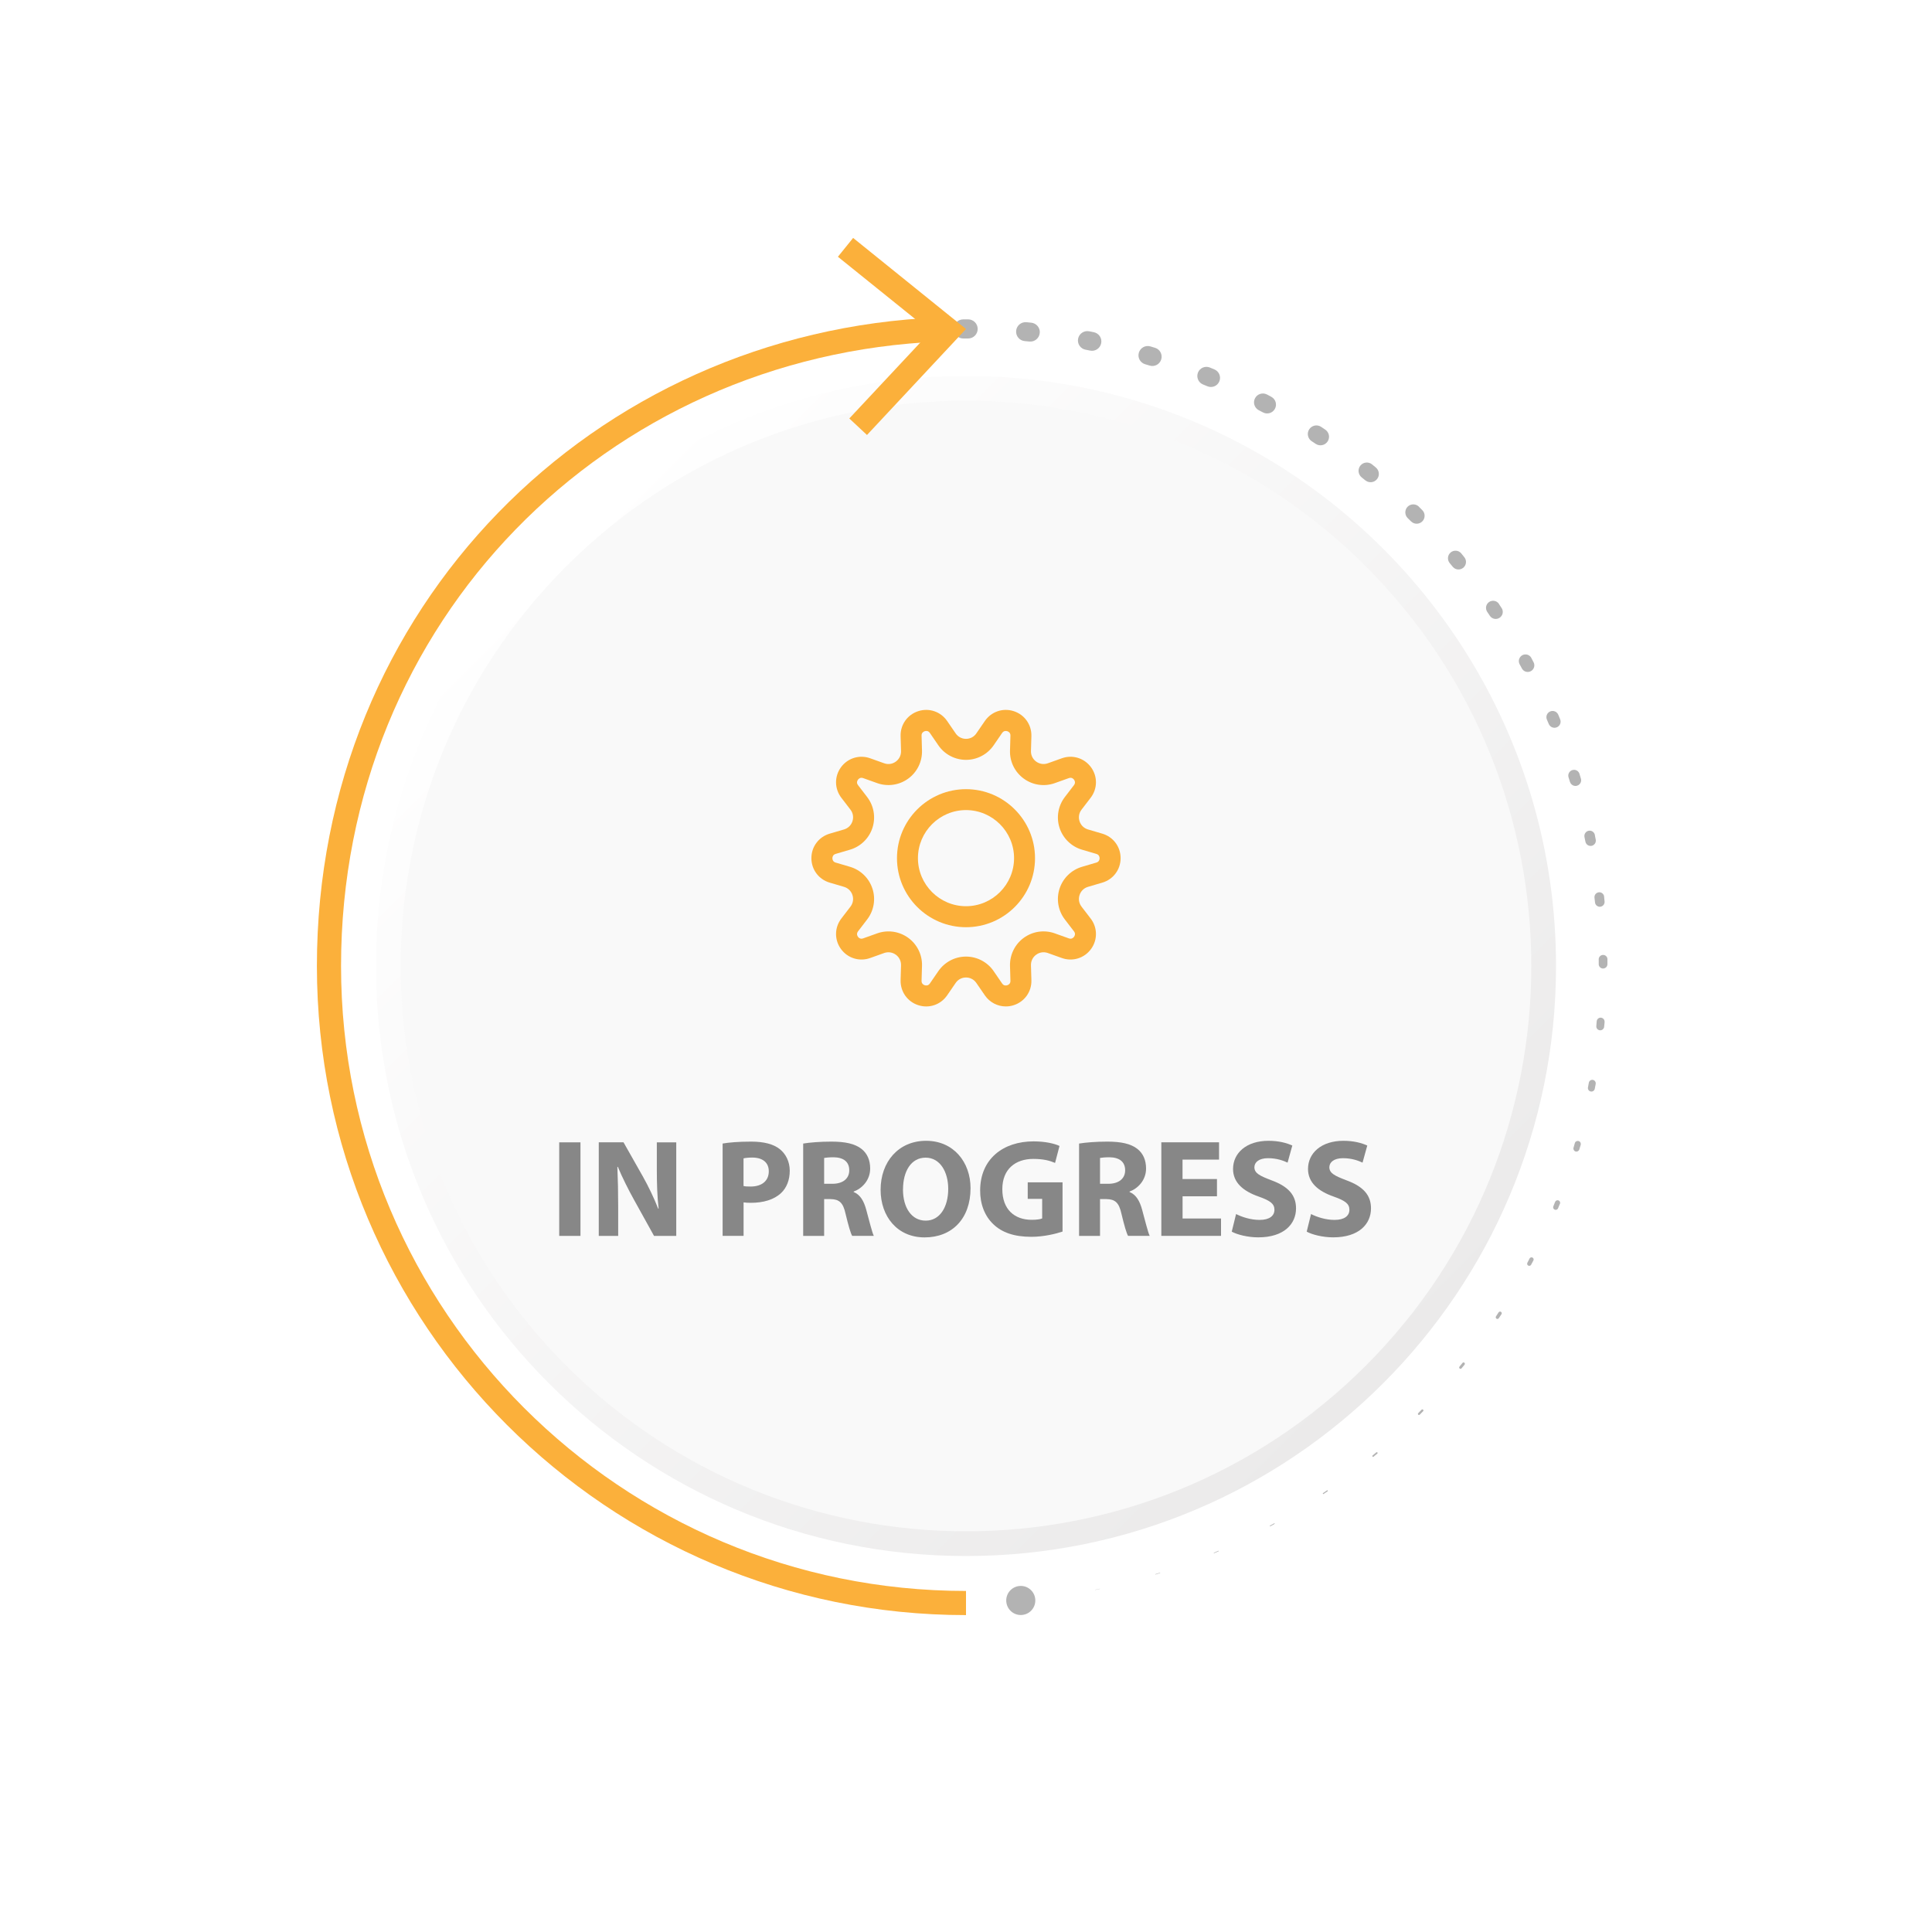
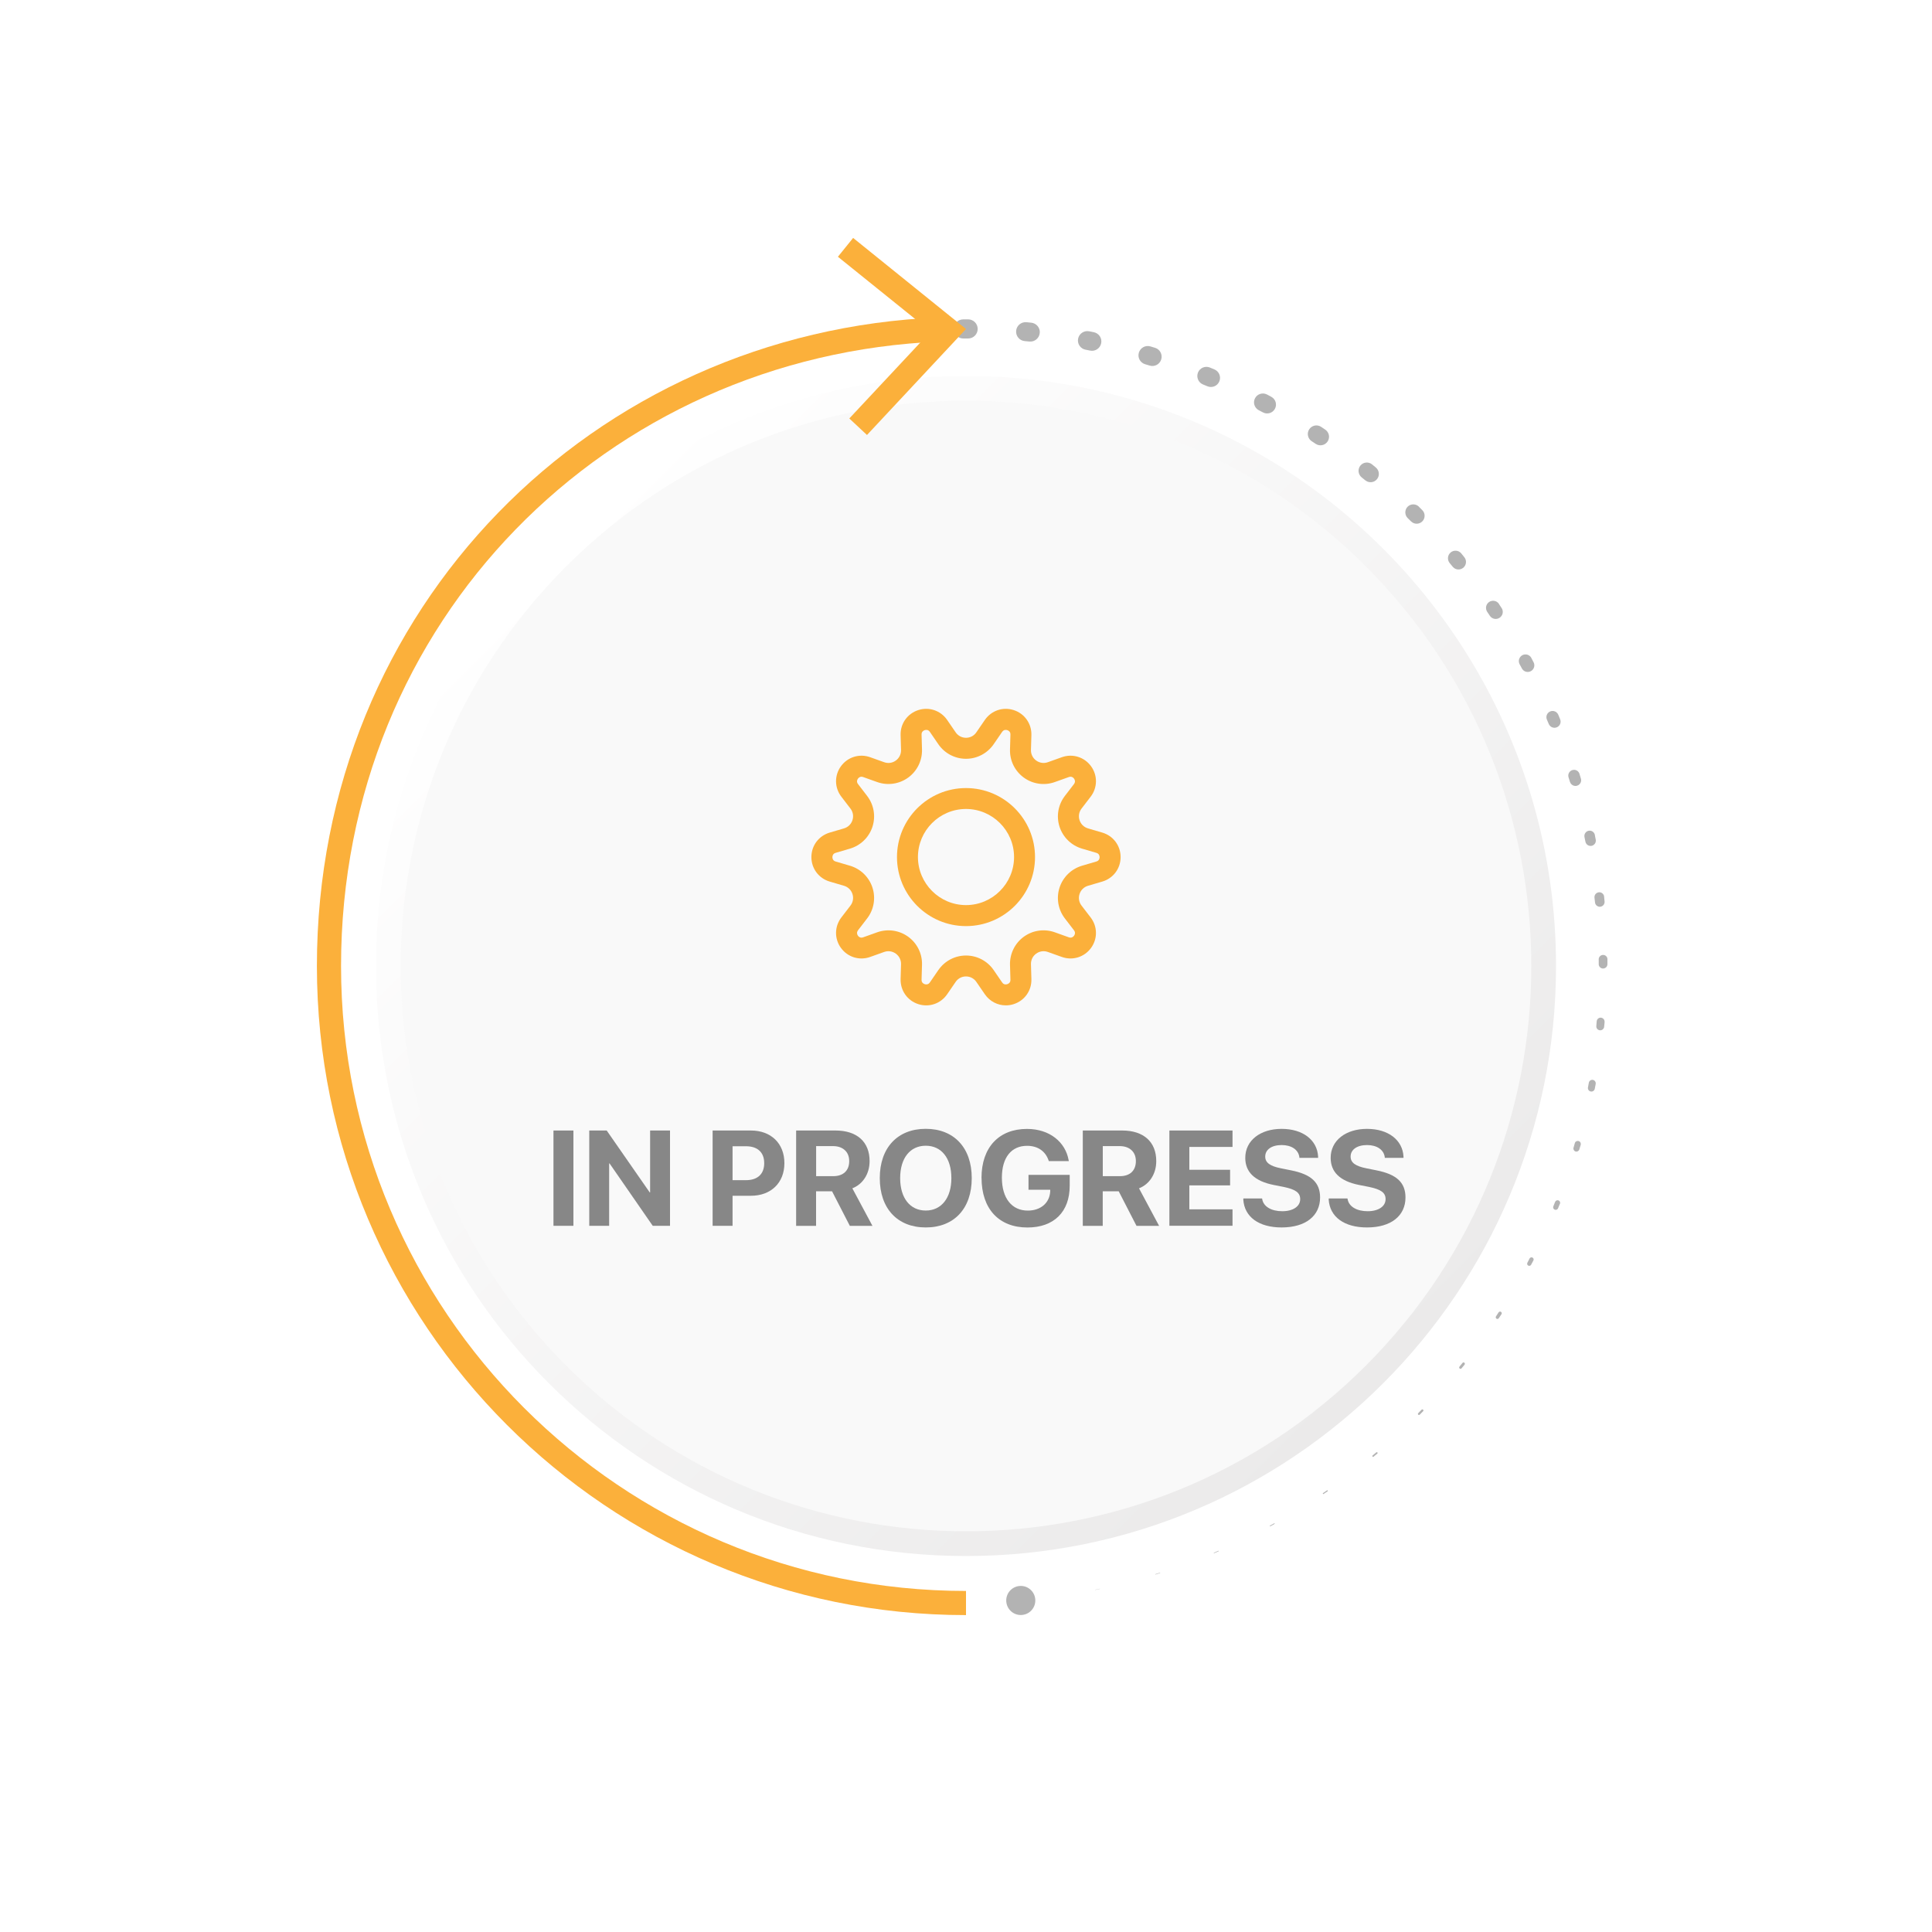
<svg xmlns="http://www.w3.org/2000/svg" id="Layer_1" viewBox="0 0 400 400">
  <defs>
    <style>.cls-1{fill:url(#linear-gradient);}.cls-2{fill:#f9f9f9;}.cls-3{fill:#fbb03b;}.cls-4{fill:#b3b3b3;}.cls-5{fill:#878787;}.cls-6{fill:none;stroke:#fbb03b;stroke-miterlimit:10;stroke-width:5px;}</style>
-     <linearGradient id="linear-gradient" x1="-1346.96" y1="113.62" x2="-1519.72" y2="286.38" gradientTransform="translate(-1233.34) rotate(-180) scale(1 -1)" gradientUnits="userSpaceOnUse">
+     <linearGradient id="linear-gradient" x1="-460.96" y1="113.62" x2="-633.72" y2="286.38" gradientTransform="translate(-347.34) rotate(-180) scale(1 -1)" gradientUnits="userSpaceOnUse">
      <stop offset="0" stop-color="#fff" />
      <stop offset="1" stop-color="#ebeaea" />
    </linearGradient>
  </defs>
  <path class="cls-1" d="M77.84,200c0,67.47,54.69,122.16,122.16,122.16s122.16-54.69,122.16-122.16c0-47.78-27.43-89.15-67.41-109.23-8.38-4.21-17.31-7.48-26.65-9.68-9.02-2.13-18.43-3.25-28.1-3.25-67.47,0-122.16,54.69-122.16,122.16Z" />
  <circle class="cls-2" cx="200" cy="200" r="117.04" transform="translate(-82.84 200) rotate(-45)" />
  <g>
-     <path class="cls-3" d="M200,191.97c-7.88,0-14.29-6.41-14.29-14.29s6.41-14.29,14.29-14.29,14.29,6.41,14.29,14.29-6.41,14.29-14.29,14.29Zm0-24.25c-5.49,0-9.95,4.47-9.95,9.95s4.47,9.95,9.95,9.95,9.95-4.47,9.95-9.95-4.47-9.95-9.95-9.95Z" />
-     <path class="cls-3" d="M208.24,208.37c-1.7,0-3.33-.83-4.34-2.3l-1.75-2.55c-.49-.72-1.28-1.14-2.15-1.14s-1.66,.41-2.15,1.14l-1.75,2.55c-1.34,1.95-3.74,2.77-5.99,2.04-2.25-.73-3.71-2.81-3.65-5.17l.09-3.09c.02-.87-.37-1.67-1.08-2.19-.71-.51-1.59-.64-2.41-.35l-2.91,1.04c-2.22,.79-4.65,.04-6.04-1.87-1.39-1.91-1.35-4.45,.09-6.32l1.88-2.45c.53-.69,.68-1.57,.41-2.4-.27-.83-.91-1.45-1.75-1.7l-2.96-.87c-2.27-.67-3.79-2.7-3.79-5.07s1.52-4.4,3.79-5.07l2.96-.87c.84-.25,1.48-.87,1.75-1.7,.27-.83,.12-1.71-.41-2.4l-1.88-2.45c-1.44-1.87-1.48-4.41-.09-6.32,1.39-1.91,3.82-2.66,6.04-1.87l2.91,1.04c.82,.29,1.7,.17,2.41-.35,.71-.51,1.1-1.31,1.08-2.18l-.09-3.09c-.07-2.36,1.4-4.44,3.65-5.17,2.25-.73,4.65,.09,5.99,2.04l1.75,2.55c.49,.72,1.28,1.14,2.15,1.14s1.66-.41,2.15-1.14l1.75-2.55c1.34-1.95,3.74-2.77,5.99-2.04,2.25,.73,3.71,2.81,3.65,5.17l-.09,3.09c-.02,.87,.37,1.67,1.08,2.18,.71,.51,1.59,.64,2.41,.35l2.91-1.04c2.22-.79,4.65-.04,6.04,1.87,1.39,1.91,1.35,4.45-.09,6.32l-1.88,2.45c-.53,.69-.68,1.57-.41,2.4,.27,.83,.91,1.45,1.75,1.7l2.96,.87c2.27,.67,3.79,2.7,3.79,5.07s-1.52,4.4-3.79,5.07l-2.96,.87c-.84,.25-1.48,.87-1.75,1.7-.27,.83-.12,1.71,.41,2.4l1.88,2.45c1.44,1.87,1.48,4.41,.09,6.32-1.39,1.91-3.82,2.66-6.04,1.87l-2.91-1.04c-.82-.29-1.7-.17-2.41,.35-.71,.51-1.1,1.31-1.08,2.19l.09,3.09c.07,2.36-1.4,4.44-3.65,5.17-.55,.18-1.1,.26-1.65,.26Zm-8.24-10.32c2.29,0,4.44,1.13,5.73,3.02l1.75,2.55c.35,.51,.82,.44,1.07,.36,.25-.08,.67-.31,.65-.92l-.09-3.09c-.06-2.29,1.01-4.47,2.86-5.81,1.86-1.35,4.25-1.69,6.41-.92l2.91,1.04c.58,.21,.92-.12,1.08-.33,.15-.21,.36-.64-.02-1.13l-1.88-2.45c-1.4-1.82-1.81-4.2-1.1-6.39,.71-2.18,2.45-3.87,4.65-4.52l2.96-.87c.59-.17,.68-.64,.68-.9s-.09-.73-.68-.9l-2.96-.87c-2.2-.65-3.94-2.34-4.65-4.52-.71-2.18-.3-4.57,1.1-6.39l1.88-2.45c.37-.49,.17-.92,.02-1.13-.15-.21-.5-.54-1.08-.33l-2.91,1.04c-2.16,.77-4.56,.42-6.41-.93-1.86-1.35-2.93-3.52-2.86-5.81l.09-3.09c.02-.61-.4-.84-.65-.92-.25-.08-.72-.14-1.07,.36l-1.75,2.55c-1.3,1.89-3.44,3.02-5.73,3.02s-4.44-1.13-5.73-3.02l-1.75-2.55c-.35-.51-.82-.44-1.07-.36-.25,.08-.67,.31-.65,.92l.09,3.09c.06,2.29-1.01,4.47-2.86,5.81-1.86,1.35-4.25,1.69-6.41,.93l-2.91-1.04c-.58-.21-.92,.12-1.08,.33-.15,.21-.36,.64,.02,1.13l1.88,2.45c1.4,1.82,1.81,4.2,1.1,6.39-.71,2.18-2.45,3.87-4.65,4.52l-2.96,.87c-.59,.17-.68,.64-.68,.9s.09,.73,.68,.9l2.96,.87c2.2,.65,3.94,2.34,4.65,4.52,.71,2.18,.3,4.57-1.1,6.39l-1.88,2.45c-.37,.49-.17,.92-.02,1.13,.15,.21,.5,.54,1.08,.33l2.91-1.04c2.16-.77,4.56-.42,6.41,.92,1.86,1.35,2.93,3.52,2.86,5.81l-.09,3.09c-.02,.61,.4,.84,.65,.92,.25,.08,.72,.14,1.07-.36l1.75-2.55c1.3-1.89,3.44-3.02,5.73-3.02Z" />
-   </g>
-   <g>
-     <path class="cls-5" d="M120.18,236.51v19.37h-4.4v-19.37h4.4Z" />
-     <path class="cls-5" d="M123.97,255.87v-19.37h5.12l4.02,7.1c1.15,2.04,2.3,4.45,3.16,6.64h.09c-.29-2.56-.37-5.17-.37-8.07v-5.66h4.02v19.37h-4.6l-4.14-7.47c-1.15-2.07-2.41-4.57-3.36-6.84l-.09,.03c.11,2.56,.17,5.29,.17,8.45v5.83h-4.02Z" />
-     <path class="cls-5" d="M149.6,236.76c1.35-.23,3.25-.4,5.92-.4s4.63,.52,5.92,1.55c1.24,.98,2.07,2.59,2.07,4.48s-.63,3.51-1.78,4.6c-1.49,1.41-3.71,2.04-6.29,2.04-.58,0-1.09-.03-1.49-.09v6.93h-4.34v-19.11Zm4.34,8.79c.37,.09,.83,.11,1.47,.11,2.33,0,3.76-1.18,3.76-3.16,0-1.78-1.24-2.84-3.42-2.84-.89,0-1.49,.09-1.81,.17v5.72Z" />
-     <path class="cls-5" d="M166.29,236.76c1.41-.23,3.51-.4,5.83-.4,2.87,0,4.88,.43,6.26,1.52,1.15,.92,1.78,2.27,1.78,4.05,0,2.47-1.75,4.17-3.42,4.77v.09c1.35,.55,2.1,1.84,2.59,3.62,.6,2.18,1.21,4.71,1.58,5.46h-4.48c-.32-.55-.78-2.13-1.35-4.51-.52-2.41-1.35-3.07-3.13-3.1h-1.32v7.62h-4.34v-19.11Zm4.34,8.33h1.72c2.18,0,3.48-1.09,3.48-2.79,0-1.78-1.21-2.67-3.22-2.7-1.06,0-1.67,.09-1.98,.14v5.34Z" />
-     <path class="cls-5" d="M200.94,245.99c0,6.35-3.85,10.2-9.51,10.2s-9.11-4.34-9.11-9.86c0-5.8,3.71-10.14,9.42-10.14s9.2,4.45,9.2,9.8Zm-13.99,.26c0,3.79,1.78,6.47,4.71,6.47s4.66-2.82,4.66-6.58c0-3.48-1.67-6.46-4.68-6.46s-4.68,2.82-4.68,6.58Z" />
-     <path class="cls-5" d="M219.99,254.98c-1.35,.46-3.91,1.09-6.46,1.09-3.54,0-6.09-.89-7.87-2.61-1.78-1.67-2.76-4.2-2.73-7.04,.03-6.44,4.71-10.11,11.06-10.11,2.5,0,4.43,.49,5.37,.95l-.92,3.51c-1.06-.46-2.38-.83-4.51-.83-3.65,0-6.41,2.07-6.41,6.26s2.5,6.35,6.09,6.35c1.01,0,1.81-.12,2.16-.29v-4.05h-2.99v-3.42h7.21v10.2Z" />
-     <path class="cls-5" d="M223.41,236.76c1.41-.23,3.51-.4,5.83-.4,2.87,0,4.88,.43,6.26,1.52,1.15,.92,1.78,2.27,1.78,4.05,0,2.47-1.75,4.17-3.42,4.77v.09c1.35,.55,2.1,1.84,2.59,3.62,.6,2.18,1.21,4.71,1.58,5.46h-4.48c-.32-.55-.78-2.13-1.35-4.51-.52-2.41-1.35-3.07-3.13-3.1h-1.32v7.62h-4.34v-19.11Zm4.34,8.33h1.72c2.18,0,3.48-1.09,3.48-2.79,0-1.78-1.21-2.67-3.22-2.7-1.06,0-1.67,.09-1.98,.14v5.34Z" />
-     <path class="cls-5" d="M251.97,247.68h-7.13v4.6h7.96v3.59h-12.36v-19.37h11.95v3.59h-7.56v4.02h7.13v3.56Z" />
-     <path class="cls-5" d="M255.93,251.36c1.18,.6,2.99,1.21,4.86,1.21,2.01,0,3.07-.83,3.07-2.1s-.92-1.9-3.25-2.73c-3.22-1.12-5.32-2.9-5.32-5.72,0-3.3,2.76-5.83,7.33-5.83,2.18,0,3.79,.46,4.94,.98l-.98,3.54c-.78-.37-2.16-.92-4.05-.92s-2.82,.86-2.82,1.87c0,1.24,1.09,1.78,3.59,2.73,3.42,1.26,5.03,3.05,5.03,5.78,0,3.25-2.5,6.01-7.82,6.01-2.21,0-4.4-.58-5.49-1.18l.89-3.62Z" />
-     <path class="cls-5" d="M271.45,251.36c1.18,.6,2.99,1.21,4.86,1.21,2.01,0,3.07-.83,3.07-2.1s-.92-1.9-3.25-2.73c-3.22-1.12-5.32-2.9-5.32-5.72,0-3.3,2.76-5.83,7.33-5.83,2.18,0,3.79,.46,4.94,.98l-.98,3.54c-.78-.37-2.16-.92-4.05-.92s-2.82,.86-2.82,1.87c0,1.24,1.09,1.78,3.59,2.73,3.42,1.26,5.03,3.05,5.03,5.78,0,3.25-2.5,6.01-7.82,6.01-2.21,0-4.4-.58-5.49-1.18l.89-3.62Z" />
+     <path class="cls-3" d="M200,191.74c-7.88,0-14.29-6.41-14.29-14.29s6.41-14.29,14.29-14.29,14.29,6.41,14.29,14.29-6.41,14.29-14.29,14.29Zm0-24.25c-5.49,0-9.95,4.47-9.95,9.95s4.47,9.95,9.95,9.95,9.95-4.47,9.95-9.95-4.47-9.95-9.95-9.95Z" />
+     <path class="cls-3" d="M208.24,208.15c-1.7,0-3.33-.83-4.34-2.3l-1.75-2.55c-.49-.72-1.28-1.14-2.15-1.14s-1.66,.41-2.15,1.14l-1.75,2.55c-1.34,1.95-3.74,2.77-5.99,2.04-2.25-.73-3.71-2.81-3.65-5.17l.09-3.09c.02-.87-.37-1.67-1.08-2.19-.71-.51-1.59-.64-2.41-.35l-2.91,1.04c-2.22,.79-4.65,.04-6.04-1.87-1.39-1.91-1.35-4.45,.09-6.32l1.88-2.45c.53-.69,.68-1.57,.41-2.4-.27-.83-.91-1.45-1.75-1.7l-2.96-.87c-2.27-.67-3.79-2.7-3.79-5.07s1.52-4.4,3.79-5.07l2.96-.87c.84-.25,1.48-.87,1.75-1.7,.27-.83,.12-1.71-.41-2.4l-1.88-2.45c-1.44-1.87-1.48-4.41-.09-6.32,1.39-1.91,3.82-2.66,6.04-1.87l2.91,1.04c.82,.29,1.7,.17,2.41-.35,.71-.51,1.1-1.31,1.08-2.18l-.09-3.09c-.07-2.36,1.4-4.44,3.65-5.17,2.25-.73,4.65,.09,5.99,2.04l1.75,2.55c.49,.72,1.28,1.14,2.15,1.14s1.66-.41,2.15-1.14l1.75-2.55c1.34-1.95,3.74-2.77,5.99-2.04,2.25,.73,3.71,2.81,3.65,5.17l-.09,3.09c-.02,.87,.37,1.67,1.08,2.18,.71,.51,1.59,.64,2.41,.35l2.91-1.04c2.22-.79,4.65-.04,6.04,1.87,1.39,1.91,1.35,4.45-.09,6.32l-1.88,2.45c-.53,.69-.68,1.57-.41,2.4,.27,.83,.91,1.45,1.75,1.7l2.96,.87c2.27,.67,3.79,2.7,3.79,5.07s-1.52,4.4-3.79,5.07l-2.96,.87c-.84,.25-1.48,.87-1.75,1.7-.27,.83-.12,1.71,.41,2.4l1.88,2.45c1.44,1.87,1.48,4.41,.09,6.32-1.39,1.91-3.82,2.66-6.04,1.87l-2.91-1.04c-.82-.29-1.7-.17-2.41,.35-.71,.51-1.1,1.31-1.08,2.19l.09,3.09c.07,2.36-1.4,4.44-3.65,5.17-.55,.18-1.1,.26-1.65,.26Zm-8.24-10.32c2.29,0,4.44,1.13,5.73,3.02l1.75,2.55c.35,.51,.82,.44,1.07,.36,.25-.08,.67-.31,.65-.92l-.09-3.09c-.06-2.29,1.01-4.47,2.86-5.81,1.86-1.35,4.25-1.69,6.41-.92l2.91,1.04c.58,.21,.92-.12,1.08-.33,.15-.21,.36-.64-.02-1.13l-1.88-2.45c-1.4-1.82-1.81-4.2-1.1-6.39,.71-2.18,2.45-3.87,4.65-4.52l2.96-.87c.59-.17,.68-.64,.68-.9s-.09-.73-.68-.9l-2.96-.87c-2.2-.65-3.94-2.34-4.65-4.52-.71-2.18-.3-4.57,1.1-6.39l1.88-2.45c.37-.49,.17-.92,.02-1.13-.15-.21-.5-.54-1.08-.33l-2.91,1.04c-2.16,.77-4.56,.42-6.41-.93-1.86-1.35-2.93-3.52-2.86-5.81l.09-3.09c.02-.61-.4-.84-.65-.92-.25-.08-.72-.14-1.07,.36l-1.75,2.55c-1.3,1.89-3.44,3.02-5.73,3.02s-4.44-1.13-5.73-3.02l-1.75-2.55c-.35-.51-.82-.44-1.07-.36-.25,.08-.67,.31-.65,.92l.09,3.09c.06,2.29-1.01,4.47-2.86,5.81-1.86,1.35-4.25,1.69-6.41,.93l-2.91-1.04c-.58-.21-.92,.12-1.08,.33-.15,.21-.36,.64,.02,1.13l1.88,2.45c1.4,1.82,1.81,4.2,1.1,6.39-.71,2.18-2.45,3.87-4.65,4.52l-2.96,.87c-.59,.17-.68,.64-.68,.9s.09,.73,.68,.9l2.96,.87c2.2,.65,3.94,2.34,4.65,4.52,.71,2.18,.3,4.57-1.1,6.39l-1.88,2.45c-.37,.49-.17,.92-.02,1.13,.15,.21,.5,.54,1.08,.33l2.91-1.04c2.16-.77,4.56-.42,6.41,.92,1.86,1.35,2.93,3.52,2.86,5.81l-.09,3.09c-.02,.61,.4,.84,.65,.92,.25,.08,.72,.14,1.07-.36l1.75-2.55c1.3-1.89,3.44-3.02,5.73-3.02Z" />
  </g>
  <g>
    <polygon class="cls-4" points="211.5 331.39 211 331.43 210.99 331.43 211 331.42 211.5 331.38 211.5 331.38 211.5 331.39" />
    <path class="cls-4" d="M199.09,331.92h-.99s-.02-.02-.02-.03c0-.01,.01-.02,.02-.02h.99s.02,.02,.02,.03c0,.01-.01,.02-.02,.02Z" />
    <path class="cls-4" d="M186.21,331.23l-.99-.1s-.04-.02-.04-.05,.02-.04,.05-.04h0l.99,.11s.04,.02,.04,.05c0,.02-.02,.04-.05,.04Z" />
    <path class="cls-4" d="M173.45,329.28l-.97-.2s-.05-.04-.05-.07c0-.03,.04-.05,.07-.05h0l.97,.2s.05,.04,.05,.07-.04,.05-.07,.05Z" />
    <path class="cls-4" d="M160.95,326.09l-.95-.3s-.07-.06-.05-.1c.01-.04,.06-.07,.1-.05h0l.94,.3s.07,.06,.05,.1c-.01,.04-.06,.06-.1,.05Z" />
    <path class="cls-4" d="M148.81,321.7l-.92-.39c-.06-.03-.09-.1-.07-.16,.03-.06,.1-.09,.16-.07h0l.91,.39c.06,.03,.09,.1,.06,.16-.03,.06-.1,.09-.16,.06Z" />
    <path class="cls-4" d="M137.15,316.16l-.87-.47c-.09-.05-.12-.16-.07-.24s.16-.12,.24-.07h0l.87,.48c.09,.05,.12,.15,.07,.24-.05,.08-.15,.12-.24,.07Z" />
    <path class="cls-4" d="M126.08,309.5l-.82-.56c-.11-.07-.14-.22-.06-.33,.07-.11,.22-.14,.33-.06h0l.82,.56c.11,.07,.13,.22,.06,.32-.07,.11-.22,.13-.32,.06Z" />
    <path class="cls-4" d="M115.7,301.8l-.77-.63c-.12-.1-.14-.29-.04-.41,.1-.12,.29-.14,.41-.04h0l.76,.64c.12,.1,.14,.28,.04,.4-.1,.12-.28,.14-.4,.04Z" />
    <path class="cls-4" d="M106.1,293.14l-.7-.7c-.14-.14-.14-.38,0-.52,.14-.14,.38-.14,.52,0h0l.69,.72c.14,.14,.14,.37,0,.51-.14,.14-.37,.14-.51,0Z" />
    <path class="cls-4" d="M97.38,283.58l-.63-.77c-.16-.2-.13-.49,.06-.65,.2-.16,.49-.13,.65,.06h0l.62,.78c.16,.19,.13,.48-.07,.64-.19,.16-.48,.13-.64-.06Z" />
    <path class="cls-4" d="M89.62,273.22l-.55-.83c-.17-.25-.1-.6,.15-.77,.25-.17,.6-.1,.77,.15h0l.54,.84c.17,.25,.1,.59-.15,.76-.25,.16-.59,.09-.75-.15Z" />
    <path class="cls-4" d="M82.91,262.13l-.47-.88c-.17-.31-.05-.7,.26-.87,.31-.17,.7-.05,.87,.26h0l.45,.89c.16,.31,.04,.7-.27,.86-.31,.16-.69,.04-.86-.26Z" />
    <path class="cls-4" d="M77.31,250.44l-.38-.92c-.16-.38,.02-.81,.4-.96,.38-.16,.81,.02,.96,.4h0l.36,.93h0c.15,.38-.03,.8-.41,.95-.37,.15-.79-.03-.94-.4Z" />
    <path class="cls-4" d="M72.9,238.24l-.29-.96c-.13-.44,.11-.9,.55-1.03s.9,.11,1.03,.55h0v.02l.28,.95h0c.13,.44-.13,.9-.56,1.02-.43,.12-.88-.12-1.01-.55Z" />
    <path class="cls-4" d="M69.69,225.66l-.2-.98c-.1-.5,.22-.98,.72-1.08s.98,.22,1.08,.72h0v.02l.18,.97h0c.09,.5-.24,.98-.73,1.07-.49,.09-.97-.23-1.06-.72Z" />
    <path class="cls-4" d="M67.73,212.81l-.1-1c-.06-.56,.35-1.05,.91-1.11,.56-.06,1.05,.35,1.11,.91h0v.02l.09,.98h0c.05,.56-.36,1.05-.92,1.1-.55,.05-1.03-.36-1.09-.9Z" />
    <path class="cls-4" d="M67,199.83v-1c0-.61,.49-1.11,1.1-1.11,.61,0,1.11,.49,1.11,1.1h0v1.01h-.01c0,.62-.5,1.1-1.11,1.1-.6,0-1.08-.5-1.09-1.1Z" />
    <path class="cls-4" d="M67.55,186.82l.09-1c.06-.66,.65-1.14,1.31-1.08,.66,.06,1.14,.65,1.08,1.31h0v.03l-.11,.98h0c-.07,.66-.66,1.14-1.31,1.06-.65-.07-1.12-.65-1.06-1.3Z" />
    <path class="cls-4" d="M69.37,173.93l.19-.98c.14-.7,.82-1.16,1.52-1.02,.7,.14,1.16,.82,1.02,1.52h0v.03l-.21,.96h0c-.15,.7-.83,1.15-1.52,1-.69-.14-1.13-.82-1-1.5Z" />
    <path class="cls-4" d="M72.46,161.27l.29-.96c.22-.73,.99-1.15,1.72-.93,.73,.22,1.15,.99,.93,1.72h0v.03l-.3,.93h0c-.23,.73-1,1.14-1.73,.91-.72-.23-1.12-.99-.9-1.71Z" />
    <path class="cls-4" d="M76.77,148.97l.38-.93c.31-.75,1.17-1.11,1.93-.8,.75,.31,1.11,1.17,.8,1.93h0v.03l-.39,.9h0c-.32,.76-1.18,1.1-1.93,.78-.74-.32-1.08-1.17-.78-1.91Z" />
    <path class="cls-4" d="M82.27,137.14l.47-.89c.41-.76,1.36-1.06,2.12-.65,.76,.41,1.06,1.36,.65,2.12h0v.03l-.48,.86h0c-.41,.77-1.36,1.04-2.12,.63-.75-.41-1.03-1.35-.63-2.1Z" />
    <path class="cls-4" d="M88.9,125.9l.56-.84c.51-.76,1.54-.97,2.3-.47,.76,.51,.97,1.54,.47,2.3h0v.03l-.56,.81h0c-.52,.76-1.54,.96-2.3,.44-.75-.51-.94-1.53-.44-2.28Z" />
    <path class="cls-4" d="M96.62,115.36l.64-.78c.6-.74,1.69-.85,2.43-.24,.74,.6,.85,1.69,.24,2.43h0v.02l-.63,.75h0c-.61,.74-1.69,.84-2.43,.23-.73-.61-.83-1.68-.23-2.41Z" />
    <path class="cls-4" d="M105.34,105.62l.71-.71c.69-.7,1.82-.7,2.52,0s.7,1.82,0,2.52h-.01v.02l-.71,.69h0c-.7,.7-1.82,.69-2.51,0-.69-.69-.68-1.81,0-2.5Z" />
    <path class="cls-4" d="M114.97,96.78l.78-.64c.78-.65,1.94-.54,2.59,.25,.65,.78,.54,1.94-.25,2.59h-.01v.02l-.77,.62h-.01c-.79,.65-1.94,.53-2.58-.26-.63-.78-.52-1.93,.26-2.57Z" />
    <path class="cls-4" d="M125.42,88.91l.83-.56c.87-.58,2.04-.35,2.63,.51s.35,2.04-.51,2.63h-.01v.02l-.83,.54h-.01c-.87,.58-2.04,.34-2.62-.53-.57-.87-.34-2.03,.52-2.61Z" />
    <path class="cls-4" d="M136.61,82.12l.89-.47c.94-.5,2.1-.15,2.61,.79,.5,.94,.15,2.1-.79,2.61h-.02l-.86,.47h-.01c-.94,.51-2.1,.15-2.6-.79-.5-.94-.15-2.1,.79-2.6Z" />
    <path class="cls-4" d="M148.42,76.47l.93-.39c.99-.41,2.13,.06,2.54,1.05,.41,.99-.06,2.13-1.05,2.54h-.02l-.9,.38h-.01c-.99,.41-2.13-.06-2.54-1.05-.41-.99,.06-2.13,1.05-2.53Z" />
    <path class="cls-4" d="M160.72,72.02l.96-.29c1.04-.31,2.13,.27,2.45,1.31,.31,1.04-.27,2.13-1.31,2.45h-.02l-.94,.29h-.01c-1.04,.32-2.13-.27-2.44-1.31s.27-2.13,1.31-2.44Z" />
    <path class="cls-4" d="M173.41,68.79l.99-.2c1.07-.21,2.12,.48,2.33,1.56s-.48,2.12-1.56,2.33h-.02l-.96,.19h-.01c-1.07,.21-2.11-.49-2.32-1.56-.21-1.07,.48-2.11,1.56-2.32Z" />
    <path class="cls-4" d="M186.35,66.81l1-.1c1.1-.11,2.08,.69,2.19,1.79,.11,1.1-.69,2.08-1.79,2.19h-.01l-.97,.1h-.01c-1.1,.11-2.08-.69-2.19-1.79s.69-2.08,1.79-2.19h0Z" />
    <path class="cls-4" d="M199.43,66.12h1.01c1.09,0,1.98,.89,1.98,1.98,0,1.09-.89,1.98-1.98,1.98h-1c-1.09,0-1.98-.88-1.99-1.97s.88-1.98,1.98-1.99h0Z" />
    <path class="cls-4" d="M212.51,66.71l1,.1c1.08,.11,1.87,1.07,1.76,2.14-.11,1.08-1.07,1.87-2.14,1.76h0l-.97-.09h-.01c-1.08-.1-1.87-1.06-1.77-2.14,.1-1.08,1.06-1.87,2.14-1.77h0Z" />
    <path class="cls-4" d="M225.47,68.58l.99,.2c1.05,.21,1.74,1.23,1.53,2.28-.21,1.05-1.23,1.74-2.28,1.53h0l-.96-.19h-.01c-1.05-.21-1.74-1.23-1.53-2.28,.21-1.05,1.23-1.74,2.28-1.53h0Z" />
    <path class="cls-4" d="M238.18,71.72l.96,.29c1.02,.31,1.59,1.38,1.28,2.4-.31,1.02-1.38,1.59-2.4,1.28h0l-.93-.28h-.01c-1.02-.31-1.6-1.38-1.29-2.4s1.38-1.6,2.4-1.29h0Z" />
    <path class="cls-4" d="M250.51,76.1l.93,.39c.96,.4,1.41,1.51,1.01,2.47-.4,.96-1.49,1.41-2.45,1.02h-.01l-.91-.38h-.01c-.97-.4-1.43-1.5-1.04-2.47s1.5-1.43,2.46-1.04h.02Z" />
    <path class="cls-4" d="M262.33,81.68l.89,.48c.89,.48,1.22,1.59,.74,2.48-.48,.88-1.58,1.22-2.46,.75h-.01l-.87-.46h-.01c-.9-.48-1.24-1.59-.77-2.48,.47-.9,1.58-1.24,2.48-.77h.01Z" />
    <path class="cls-4" d="M273.55,88.39l.83,.56c.81,.55,1.03,1.65,.48,2.46-.54,.81-1.64,1.03-2.45,.49h-.01l-.82-.55h-.01c-.82-.55-1.05-1.65-.51-2.47,.54-.82,1.64-1.05,2.46-.51h.01Z" />
    <path class="cls-4" d="M284.07,96.15l.78,.64c.73,.6,.84,1.69,.24,2.42-.6,.73-1.67,.84-2.41,.24h-.01l-.76-.62h0c-.74-.61-.85-1.69-.26-2.43,.6-.74,1.68-.85,2.42-.26h.01Z" />
    <path class="cls-4" d="M293.76,104.91l.71,.71c.64,.64,.64,1.69,0,2.33-.64,.64-1.67,.64-2.31,.01h-.01l-.7-.69h0c-.65-.65-.66-1.69-.03-2.35,.64-.65,1.69-.66,2.34-.03l.02,.02Z" />
    <path class="cls-4" d="M302.54,114.58l.63,.78c.54,.66,.44,1.64-.22,2.19-.66,.54-1.63,.45-2.17-.2h0l-.63-.76h0c-.55-.67-.47-1.65,.19-2.21,.66-.55,1.64-.47,2.2,.19v.02Z" />
    <path class="cls-4" d="M310.33,125.04l.56,.84c.45,.67,.26,1.58-.41,2.02-.67,.44-1.56,.27-2.01-.39h0l-.55-.82h0c-.46-.68-.29-1.59,.38-2.05,.67-.46,1.58-.29,2.04,.38v.02Z" />
    <path class="cls-4" d="M317.04,136.22l.47,.89c.35,.67,.1,1.49-.57,1.85-.66,.35-1.48,.11-1.84-.55h0l-.47-.87h0c-.37-.67-.12-1.51,.54-1.88,.67-.37,1.5-.12,1.87,.54v.02Z" />
    <path class="cls-4" d="M322.63,147.99l.38,.93c.27,.65-.04,1.4-.69,1.66-.65,.27-1.38-.04-1.66-.68h0l-.39-.91h0c-.28-.66,.02-1.41,.67-1.69s1.4,.02,1.68,.67v.02Z" />
    <path class="cls-4" d="M327.02,160.24l.29,.96c.19,.63-.17,1.28-.79,1.47-.62,.19-1.27-.16-1.47-.78h0l-.3-.95h0c-.2-.63,.15-1.3,.78-1.5,.63-.2,1.29,.15,1.49,.78v.02Z" />
    <path class="cls-4" d="M330.19,172.86l.19,.98c.12,.59-.27,1.16-.86,1.28-.58,.11-1.15-.26-1.27-.84h0l-.2-.97h0c-.12-.6,.25-1.18,.85-1.31,.59-.12,1.17,.25,1.3,.85v.02Z" />
    <path class="cls-4" d="M332.11,185.64l.1,1c.05,.55-.35,1.03-.89,1.09-.54,.05-1.03-.34-1.09-.88h0l-.11-.99h0c-.06-.56,.33-1.05,.89-1.12,.55-.06,1.05,.33,1.11,.89h0Z" />
    <path class="cls-4" d="M332.8,198.62v1c0,.5-.4,.9-.9,.9-.49,0-.9-.4-.9-.89h0v-.99h-.01c0-.51,.39-.92,.9-.93s.92,.39,.92,.9h0Z" />
    <path class="cls-4" d="M332.22,211.59l-.1,.99c-.04,.45-.44,.77-.89,.73-.44-.04-.77-.43-.73-.87h0l.08-.99h0c.04-.46,.43-.79,.88-.75,.45,.04,.78,.43,.75,.88h0Z" />
    <path class="cls-4" d="M330.37,224.44l-.19,.98c-.08,.39-.45,.64-.84,.56-.39-.08-.64-.45-.57-.83h0l.18-.98h0c.07-.4,.45-.66,.84-.59s.65,.45,.58,.84h0Z" />
    <path class="cls-4" d="M327.27,237.03l-.29,.95c-.1,.33-.45,.52-.78,.42-.33-.1-.51-.45-.42-.77l.27-.95c.09-.34,.44-.53,.78-.44,.34,.09,.53,.44,.44,.78h0Z" />
    <path class="cls-4" d="M322.96,249.24l-.38,.92c-.11,.27-.42,.4-.69,.29-.27-.11-.4-.42-.29-.69l.37-.92c.11-.28,.42-.41,.7-.31,.28,.11,.41,.42,.31,.7h0Z" />
    <path class="cls-4" d="M317.47,260.97l-.47,.88c-.11,.21-.38,.29-.59,.18-.21-.11-.29-.38-.18-.59l.45-.88c.11-.22,.38-.31,.6-.2,.22,.11,.31,.38,.2,.6h0Z" />
    <path class="cls-4" d="M310.86,272.09l-.55,.83c-.11,.16-.32,.2-.48,.1s-.2-.32-.1-.48l.54-.83c.1-.16,.32-.21,.49-.11,.16,.1,.21,.32,.11,.49h0Z" />
    <path class="cls-4" d="M303.23,282.53l-.63,.77c-.1,.12-.27,.14-.39,.04-.12-.1-.14-.27-.04-.39l.62-.77c.1-.12,.27-.14,.39-.05,.12,.1,.14,.27,.05,.39h0Z" />
    <path class="cls-4" d="M294.64,292.18l-.7,.71c-.09,.09-.23,.09-.31,0-.09-.09-.09-.23,0-.31l.69-.71c.09-.09,.23-.09,.32,0,.09,.09,.09,.23,0,.32h0Z" />
    <path class="cls-4" d="M285.15,300.95l-.76,.64c-.07,.06-.17,.05-.23-.02-.06-.07-.05-.17,.02-.23l.76-.64c.07-.06,.18-.05,.24,.02,.06,.07,.05,.18-.02,.24h0Z" />
    <path class="cls-4" d="M274.86,308.75l-.82,.56c-.05,.03-.12,.02-.15-.03-.03-.05-.02-.12,.03-.15l.82-.56c.05-.04,.12-.02,.16,.03,.04,.05,.02,.12-.03,.16h0Z" />
    <path class="cls-4" d="M263.87,315.52l-.87,.48s-.08,0-.1-.03c-.02-.04,0-.08,.03-.1l.87-.48s.08,0,.1,.03c.02,.04,0,.08-.03,.1h0Z" />
    <path class="cls-4" d="M252.28,321.18l-.91,.39s-.06,0-.07-.03,0-.06,.03-.07l.91-.39s.06,0,.08,.03c.01,.03,0,.06-.03,.08h0Z" />
    <path class="cls-4" d="M240.19,325.68l-.95,.3s-.04,0-.05-.02c0-.02,0-.04,.02-.05l.95-.3s.04,0,.05,.02c0,.02,0,.04-.02,.05h0Z" />
    <path class="cls-4" d="M227.71,328.97l-.97,.2s-.02,0-.02-.01c0-.01,0-.02,.01-.02l.97-.21s.02,0,.02,.02c0,.01,0,.02-.02,.02h0Z" />
    <polygon class="cls-4" points="214.84 331.05 214.34 331.1 214.84 331.05 214.84 331.05" />
    <path class="cls-4" d="M211.09,328.36c1.66-.14,3.11,1.09,3.25,2.75,.14,1.66-1.09,3.11-2.75,3.25-1.66,.14-3.11-1.09-3.25-2.75-.14-1.66,1.09-3.11,2.75-3.25Z" />
  </g>
  <g>
    <path class="cls-6" d="M200,331.89c-72.84,0-131.89-59.05-131.89-131.89S124.25,71.07,194.58,68.22" />
    <polygon class="cls-3" points="179.5 90.06 175.84 86.64 192.68 68.63 173.48 53.16 176.63 49.26 200 68.12 179.5 90.06" />
  </g>
+   <g>
+     <path class="cls-5" d="M114.59,234.06h4.13v19.73h-4.13v-19.73Z" />
+     <path class="cls-5" d="M122,234.06h3.61l8.91,12.82h.08v-12.82h4.12v19.73h-3.58l-8.94-12.92h-.08v12.92h-4.12v-19.73Z" />
+     <path class="cls-5" d="M147.54,234.06h7.93c4.16,0,6.93,2.68,6.93,6.74v.03c0,4.06-2.78,6.74-6.93,6.74h-3.8v6.22h-4.13v-19.73Zm4.13,3.27v7.01h2.79c2.37,0,3.76-1.26,3.76-3.5v-.03c0-2.24-1.39-3.49-3.76-3.49h-2.79Z" />
+     <path class="cls-5" d="M164.84,234.06h8.15c4.43,0,7.05,2.35,7.05,6.32v.03c0,2.6-1.38,4.76-3.57,5.62l4.16,7.77h-4.68l-3.68-7.15h-3.31v7.15h-4.13v-19.73Zm7.7,9.45c2.05,0,3.28-1.16,3.28-3.1v-.03c0-1.89-1.3-3.09-3.34-3.09h-3.51v6.22h3.57Z" />
+     <path class="cls-5" d="M182.15,243.93v-.03c0-6.28,3.68-10.19,9.52-10.19s9.52,3.92,9.52,10.19v.03c0,6.28-3.65,10.2-9.52,10.2s-9.52-3.92-9.52-10.2Zm14.82,0v-.03c0-4.12-2.06-6.69-5.3-6.69s-5.3,2.56-5.3,6.69v.03c0,4.13,2.06,6.7,5.3,6.7s5.3-2.61,5.3-6.7Z" />
+     <path class="cls-5" d="M203.21,243.87h0c0-6.33,3.62-10.14,9.41-10.14,4.74,0,7.97,2.76,8.63,6.47l.04,.19h-4.14l-.05-.14c-.66-1.91-2.23-3.02-4.46-3.02-3.25,0-5.21,2.41-5.21,6.59h0c0,4.29,2.08,6.82,5.36,6.82,2.69,0,4.54-1.6,4.65-4.03v-.29h-4.5v-3.08h8.53v2.27c0,5.37-3.25,8.63-8.75,8.63-5.89,0-9.5-3.84-9.5-10.27Z" />
+     <path class="cls-5" d="M224.19,234.06h8.15c4.43,0,7.05,2.35,7.05,6.32v.03c0,2.6-1.38,4.76-3.57,5.62l4.16,7.77h-4.68l-3.68-7.15h-3.31v7.15h-4.13v-19.73Zm7.7,9.45c2.05,0,3.28-1.16,3.28-3.1v-.03c0-1.89-1.3-3.09-3.34-3.09h-3.51v6.22h3.57Z" />
+     <path class="cls-5" d="M242.11,234.06h13.07v3.4h-8.94v4.73h8.44v3.23h-8.44v4.96h8.94v3.4h-13.07v-19.73Z" />
+     <path class="cls-5" d="M257.42,248.35v-.22h3.88l.03,.15c.26,1.53,1.89,2.49,4.14,2.49s3.72-1,3.72-2.5h0c0-1.35-.97-2.02-3.42-2.53l-2.08-.41c-3.9-.78-5.87-2.64-5.87-5.61h0c0-3.62,3.14-6,7.52-6s7.37,2.28,7.56,5.74v.26h-3.88v-.16c-.22-1.54-1.64-2.49-3.68-2.49-2.12,.01-3.39,.98-3.39,2.39h0c0,1.26,1.01,1.98,3.28,2.43l2.09,.42c4.13,.82,5.99,2.5,5.99,5.61h0c0,3.8-2.98,6.21-7.96,6.21-4.69,0-7.71-2.15-7.94-5.78Z" />
+     <path class="cls-5" d="M275.1,248.35v-.22h3.88l.03,.15c.26,1.53,1.89,2.49,4.14,2.49s3.72-1,3.72-2.5h0c0-1.35-.97-2.02-3.42-2.53l-2.08-.41c-3.9-.78-5.87-2.64-5.87-5.61h0c0-3.62,3.14-6,7.52-6s7.37,2.28,7.56,5.74v.26h-3.88v-.16c-.22-1.54-1.64-2.49-3.68-2.49-2.12,.01-3.39,.98-3.39,2.39h0c0,1.26,1.01,1.98,3.28,2.43l2.09,.42c4.13,.82,5.99,2.5,5.99,5.61h0c0,3.8-2.98,6.21-7.96,6.21-4.69,0-7.71-2.15-7.94-5.78Z" />
+   </g>
</svg>
